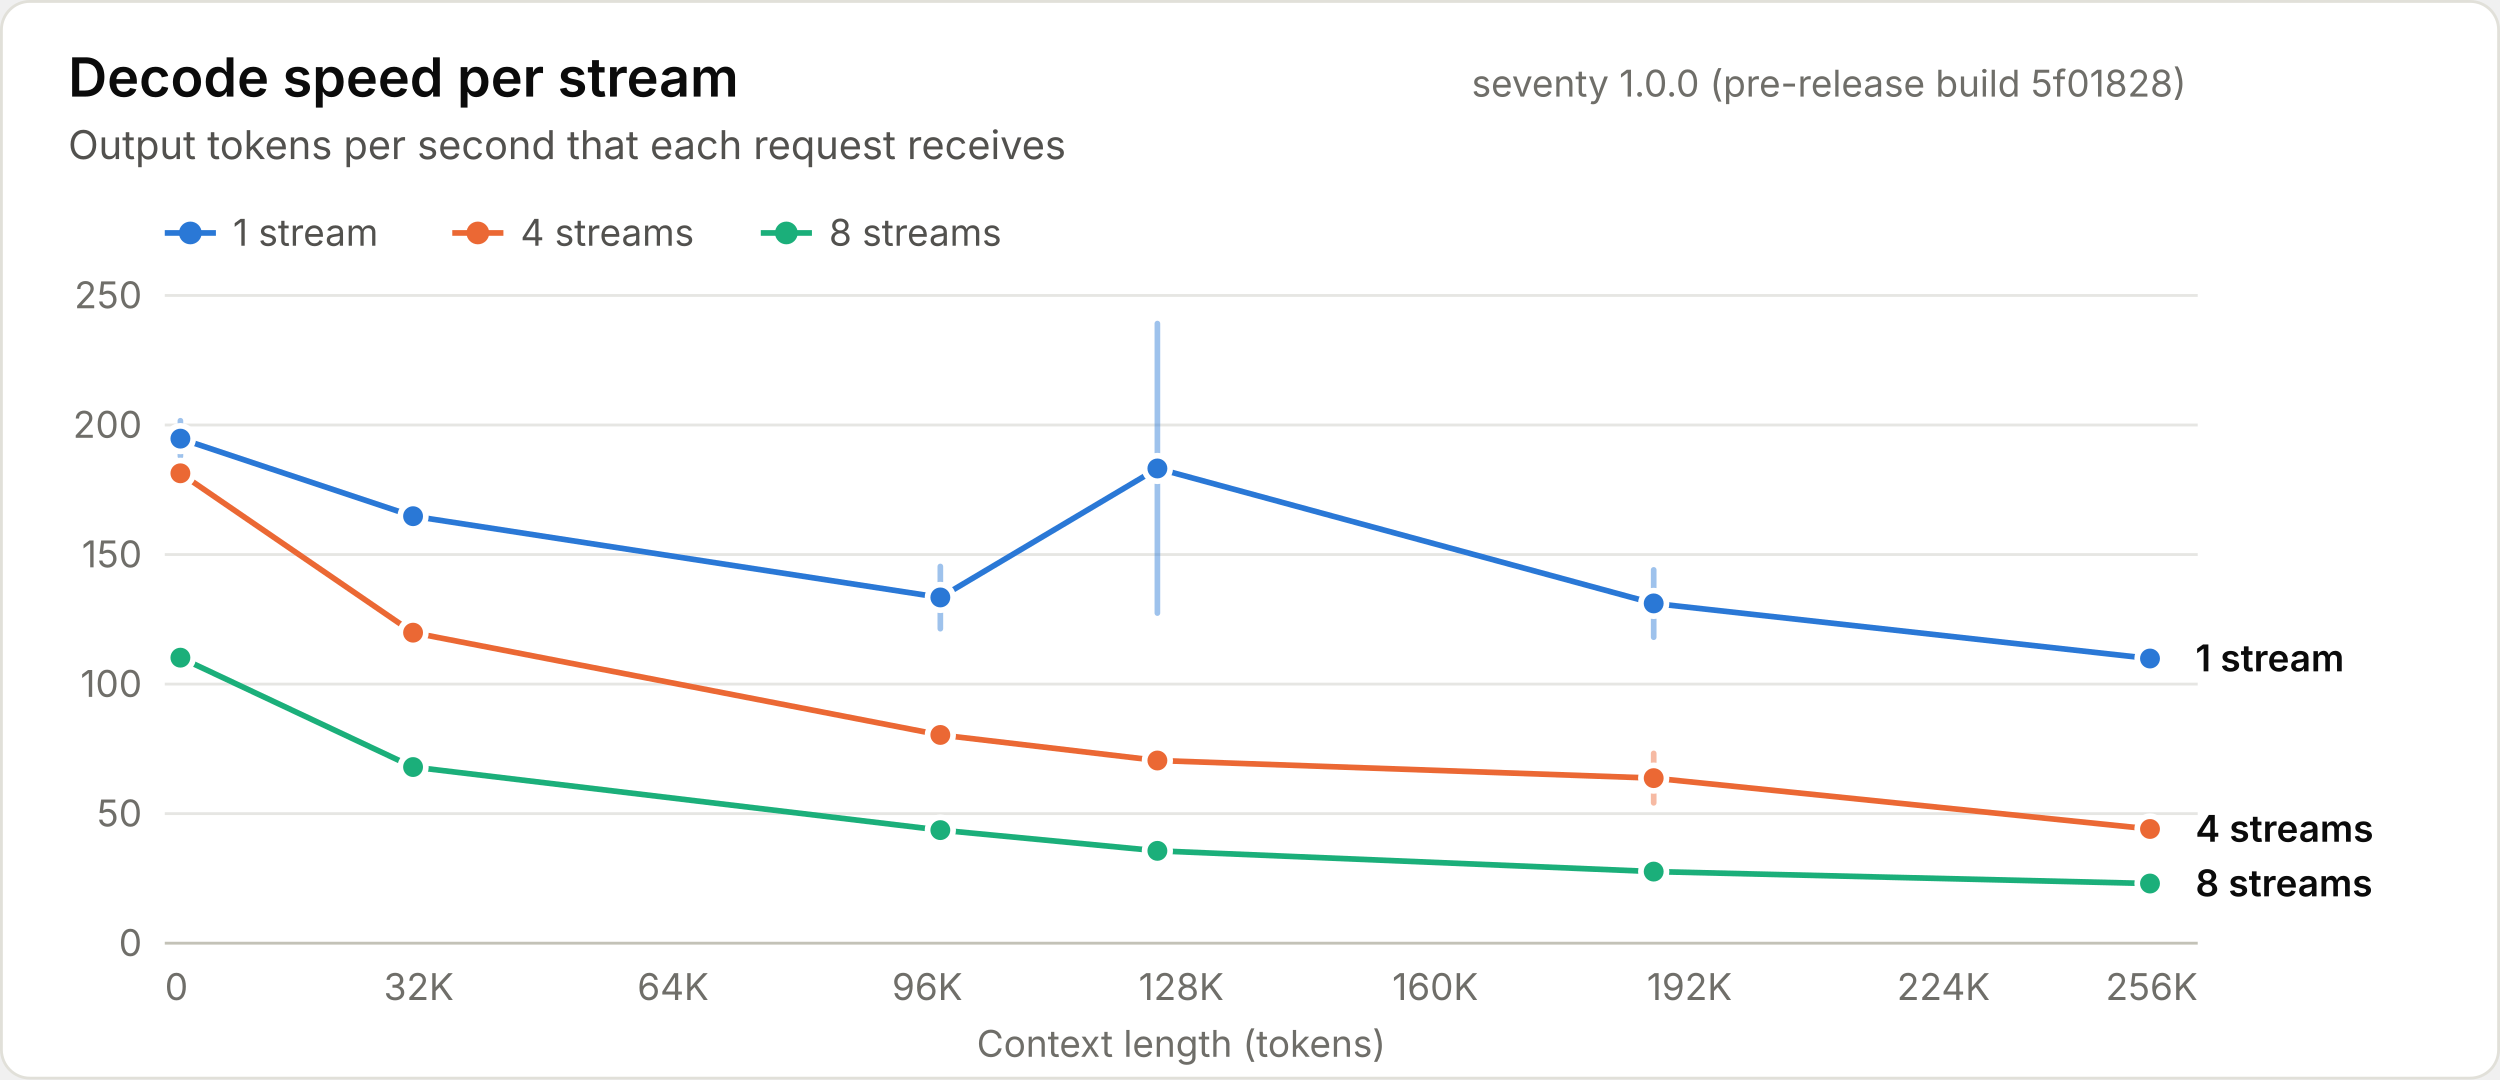
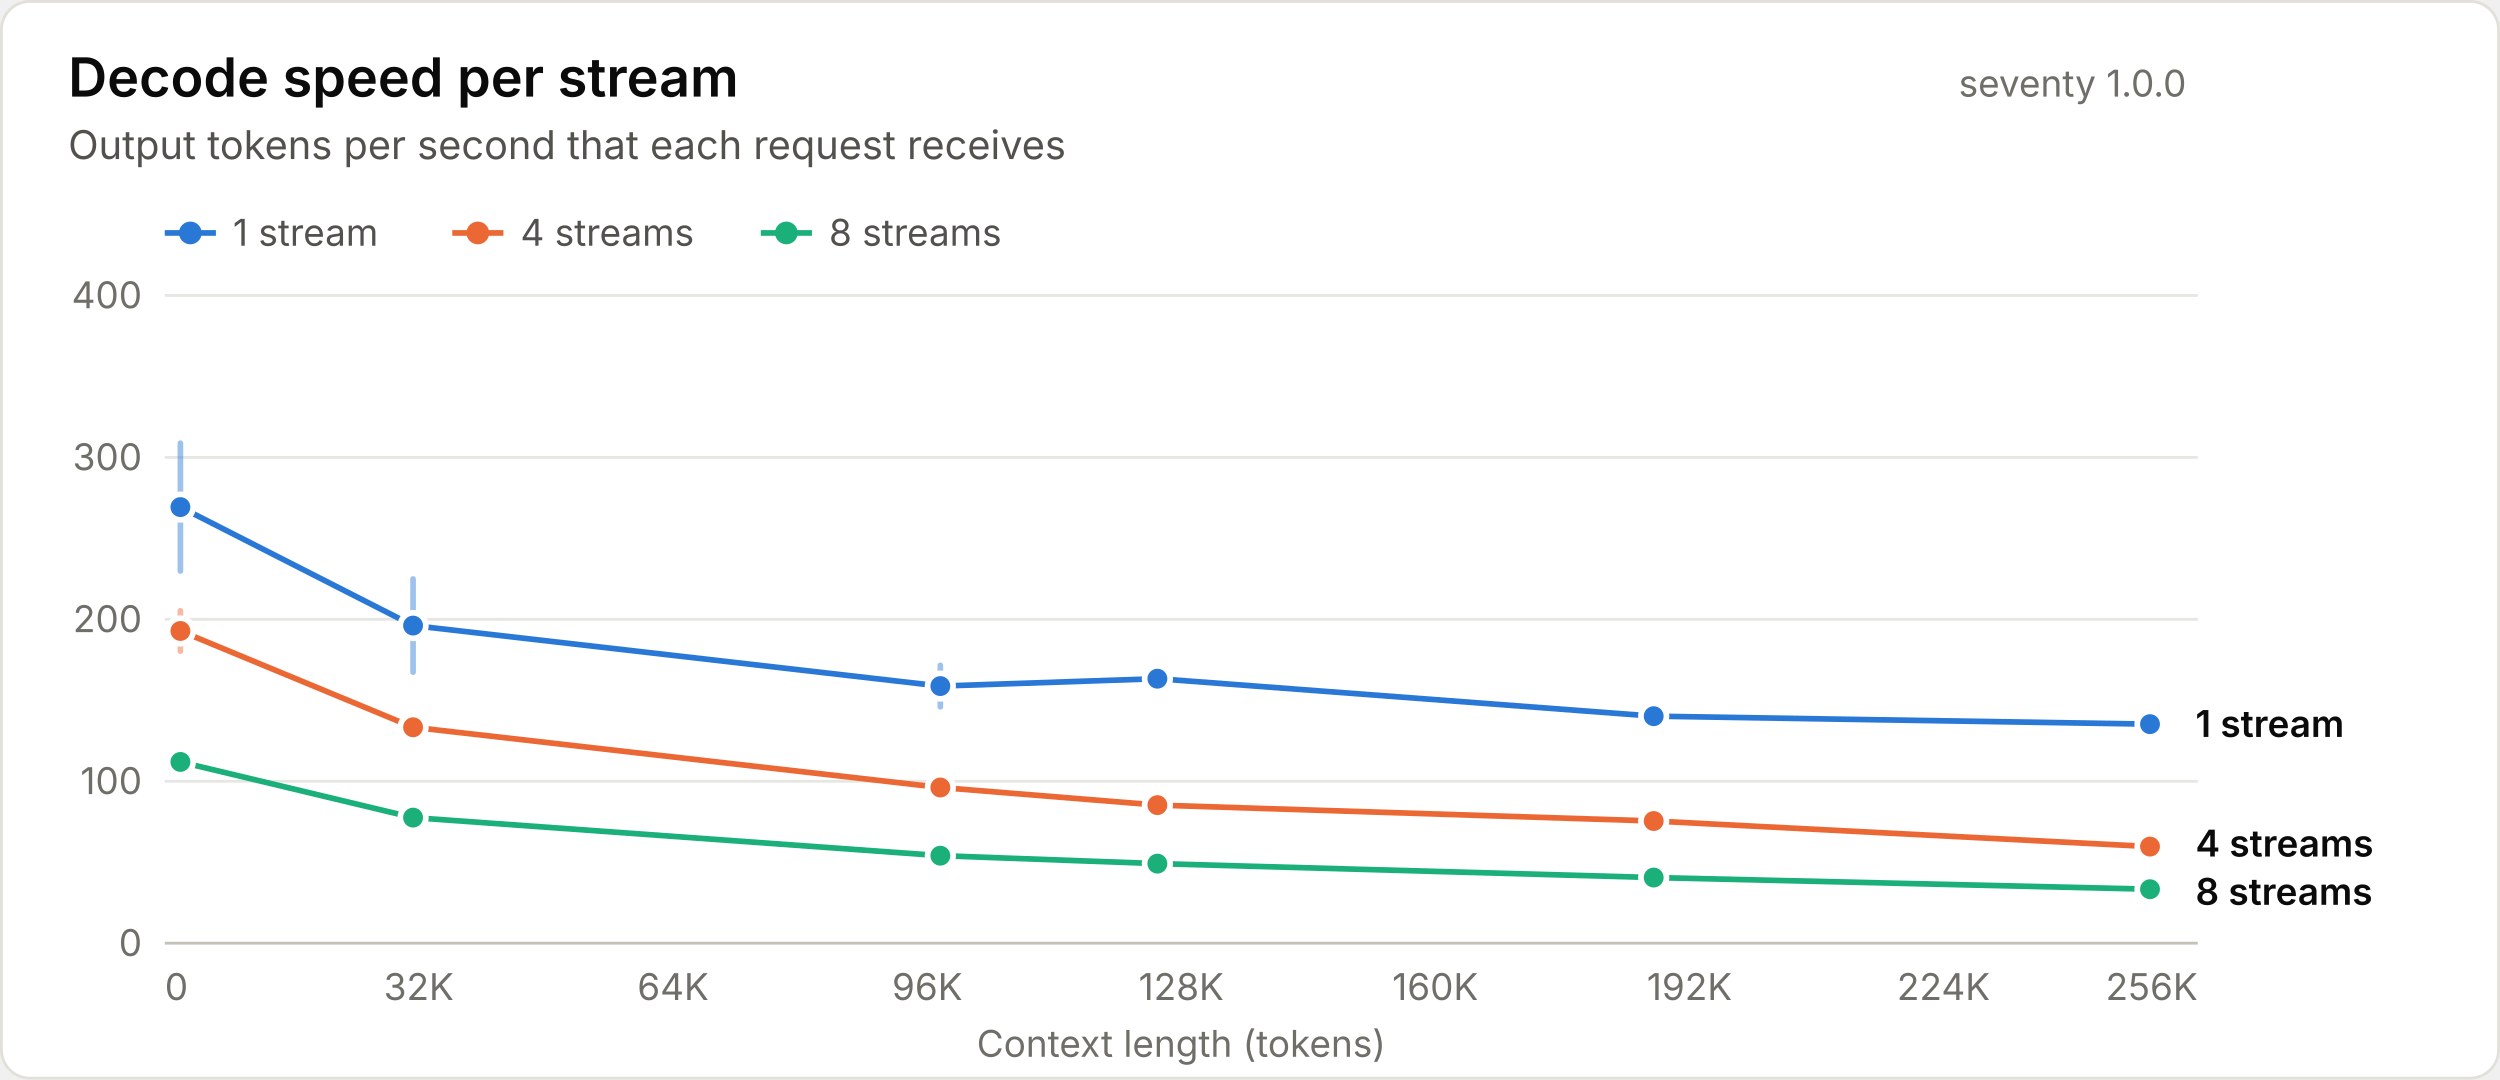
<svg xmlns="http://www.w3.org/2000/svg" viewBox="0 0 880 380" width="880" height="380" font-family="Inter, system-ui, -apple-system, 'Segoe UI', Helvetica, Arial, sans-serif" role="img" aria-label="Decode speed per stream">
  <rect x="0.5" y="0.5" width="879" height="379" rx="10" fill="#ffffff" stroke="#e1e0d9" />
  <text x="24.0" y="34.0" font-size="19" font-weight="600" fill="#0b0b0b" text-anchor="start">Decode speed per stream</text>
  <text x="24.0" y="56.0" font-size="14" font-weight="400" fill="#52514e" text-anchor="start">Output tokens per second that each request receives</text>
-   <text x="769.6" y="34.0" font-size="13" font-weight="400" fill="#6f6e69" text-anchor="end">seventy 1.0.0 (pre-release build 5f01828)</text>
+   <text x="769.6" y="34.0" font-size="13" font-weight="400" fill="#6f6e69" text-anchor="end">seventy 1.0.0</text>
  <line x1="58" x2="773.6" y1="332.0" y2="332.0" stroke="#c3c2b7" stroke-width="1" />
  <text x="50.0" y="336.5" font-size="13" font-weight="400" fill="#6f6e69" text-anchor="end">0</text>
-   <line x1="58" x2="773.6" y1="286.4" y2="286.4" stroke="#e6e6e3" stroke-width="1" />
-   <text x="50.0" y="290.9" font-size="13" font-weight="400" fill="#6f6e69" text-anchor="end">50</text>
-   <line x1="58" x2="773.6" y1="240.8" y2="240.8" stroke="#e6e6e3" stroke-width="1" />
-   <text x="50.0" y="245.3" font-size="13" font-weight="400" fill="#6f6e69" text-anchor="end">100</text>
-   <line x1="58" x2="773.6" y1="195.2" y2="195.2" stroke="#e6e6e3" stroke-width="1" />
-   <text x="50.0" y="199.7" font-size="13" font-weight="400" fill="#6f6e69" text-anchor="end">150</text>
-   <line x1="58" x2="773.6" y1="149.6" y2="149.6" stroke="#e6e6e3" stroke-width="1" />
-   <text x="50.0" y="154.1" font-size="13" font-weight="400" fill="#6f6e69" text-anchor="end">200</text>
+   <line x1="58" x2="773.6" y1="275.0" y2="275.0" stroke="#e6e6e3" stroke-width="1" />
+   <text x="50.0" y="279.5" font-size="13" font-weight="400" fill="#6f6e69" text-anchor="end">100</text>
+   <line x1="58" x2="773.6" y1="218.0" y2="218.0" stroke="#e6e6e3" stroke-width="1" />
+   <text x="50.0" y="222.5" font-size="13" font-weight="400" fill="#6f6e69" text-anchor="end">200</text>
+   <line x1="58" x2="773.6" y1="161.0" y2="161.0" stroke="#e6e6e3" stroke-width="1" />
+   <text x="50.0" y="165.5" font-size="13" font-weight="400" fill="#6f6e69" text-anchor="end">300</text>
  <line x1="58" x2="773.6" y1="104.0" y2="104.0" stroke="#e6e6e3" stroke-width="1" />
-   <text x="50.0" y="108.5" font-size="13" font-weight="400" fill="#6f6e69" text-anchor="end">250</text>
+   <text x="50.0" y="108.5" font-size="13" font-weight="400" fill="#6f6e69" text-anchor="end">400</text>
  <text x="58.0" y="352.0" font-size="13" font-weight="400" fill="#6f6e69" text-anchor="start">0</text>
  <text x="147.4" y="352.0" font-size="13" font-weight="400" fill="#6f6e69" text-anchor="middle">32K</text>
  <text x="236.9" y="352.0" font-size="13" font-weight="400" fill="#6f6e69" text-anchor="middle">64K</text>
  <text x="326.4" y="352.0" font-size="13" font-weight="400" fill="#6f6e69" text-anchor="middle">96K</text>
  <text x="415.8" y="352.0" font-size="13" font-weight="400" fill="#6f6e69" text-anchor="middle">128K</text>
  <text x="505.2" y="352.0" font-size="13" font-weight="400" fill="#6f6e69" text-anchor="middle">160K</text>
  <text x="594.7" y="352.0" font-size="13" font-weight="400" fill="#6f6e69" text-anchor="middle">192K</text>
  <text x="684.1" y="352.0" font-size="13" font-weight="400" fill="#6f6e69" text-anchor="middle">224K</text>
  <text x="773.6" y="352.0" font-size="13" font-weight="400" fill="#6f6e69" text-anchor="end">256K</text>
  <text x="415.8" y="372.0" font-size="13" font-weight="400" fill="#6f6e69" text-anchor="middle">Context length (tokens)</text>
-   <polyline points="63.5,154.4 145.4,181.7 331.0,210.3 407.4,164.9 582.1,212.4 756.8,231.8" fill="none" stroke="#2a78d6" stroke-width="2" stroke-linejoin="round" stroke-linecap="round" />
-   <line x1="63.5" x2="63.5" y1="160.6" y2="148.1" stroke="#2a78d6" stroke-opacity="0.45" stroke-width="2" stroke-linecap="round" />
-   <circle cx="63.5" cy="154.4" r="4.5" fill="#2a78d6" stroke="#ffffff" stroke-width="2" />
-   <circle cx="145.4" cy="181.7" r="4.5" fill="#2a78d6" stroke="#ffffff" stroke-width="2" />
-   <line x1="331.0" x2="331.0" y1="221.3" y2="199.4" stroke="#2a78d6" stroke-opacity="0.45" stroke-width="2" stroke-linecap="round" />
-   <circle cx="331.0" cy="210.3" r="4.5" fill="#2a78d6" stroke="#ffffff" stroke-width="2" />
-   <line x1="407.4" x2="407.4" y1="215.8" y2="113.9" stroke="#2a78d6" stroke-opacity="0.45" stroke-width="2" stroke-linecap="round" />
-   <circle cx="407.4" cy="164.9" r="4.5" fill="#2a78d6" stroke="#ffffff" stroke-width="2" />
-   <line x1="582.1" x2="582.1" y1="224.3" y2="200.6" stroke="#2a78d6" stroke-opacity="0.45" stroke-width="2" stroke-linecap="round" />
-   <circle cx="582.1" cy="212.4" r="4.5" fill="#2a78d6" stroke="#ffffff" stroke-width="2" />
-   <line x1="756.8" x2="756.8" y1="234.3" y2="229.2" stroke="#2a78d6" stroke-opacity="0.45" stroke-width="2" stroke-linecap="round" />
-   <circle cx="756.8" cy="231.8" r="4.5" fill="#2a78d6" stroke="#ffffff" stroke-width="2" />
-   <polyline points="63.5,166.6 145.4,222.7 331.0,258.7 407.4,267.7 582.1,273.9 756.8,291.8" fill="none" stroke="#eb6834" stroke-width="2" stroke-linejoin="round" stroke-linecap="round" />
-   <line x1="63.5" x2="63.5" y1="170.8" y2="162.3" stroke="#eb6834" stroke-opacity="0.45" stroke-width="2" stroke-linecap="round" />
-   <circle cx="63.5" cy="166.6" r="4.5" fill="#eb6834" stroke="#ffffff" stroke-width="2" />
-   <line x1="145.4" x2="145.4" y1="226.8" y2="218.5" stroke="#eb6834" stroke-opacity="0.45" stroke-width="2" stroke-linecap="round" />
-   <circle cx="145.4" cy="222.7" r="4.5" fill="#eb6834" stroke="#ffffff" stroke-width="2" />
-   <line x1="331.0" x2="331.0" y1="260.9" y2="256.5" stroke="#eb6834" stroke-opacity="0.45" stroke-width="2" stroke-linecap="round" />
-   <circle cx="331.0" cy="258.7" r="4.5" fill="#eb6834" stroke="#ffffff" stroke-width="2" />
-   <line x1="407.4" x2="407.4" y1="269.5" y2="265.9" stroke="#eb6834" stroke-opacity="0.45" stroke-width="2" stroke-linecap="round" />
-   <circle cx="407.4" cy="267.7" r="4.5" fill="#eb6834" stroke="#ffffff" stroke-width="2" />
-   <line x1="582.1" x2="582.1" y1="282.6" y2="265.2" stroke="#eb6834" stroke-opacity="0.45" stroke-width="2" stroke-linecap="round" />
-   <circle cx="582.1" cy="273.9" r="4.5" fill="#eb6834" stroke="#ffffff" stroke-width="2" />
-   <line x1="756.8" x2="756.8" y1="292.5" y2="291.1" stroke="#eb6834" stroke-opacity="0.45" stroke-width="2" stroke-linecap="round" />
-   <circle cx="756.8" cy="291.8" r="4.5" fill="#eb6834" stroke="#ffffff" stroke-width="2" />
-   <polyline points="63.5,231.5 145.4,270.0 331.0,292.2 407.4,299.5 582.1,306.8 756.8,311.0" fill="none" stroke="#1baf7a" stroke-width="2" stroke-linejoin="round" stroke-linecap="round" />
-   <line x1="63.5" x2="63.5" y1="234.1" y2="228.9" stroke="#1baf7a" stroke-opacity="0.45" stroke-width="2" stroke-linecap="round" />
-   <circle cx="63.5" cy="231.5" r="4.5" fill="#1baf7a" stroke="#ffffff" stroke-width="2" />
-   <circle cx="145.4" cy="270.0" r="4.5" fill="#1baf7a" stroke="#ffffff" stroke-width="2" />
-   <circle cx="331.0" cy="292.2" r="4.5" fill="#1baf7a" stroke="#ffffff" stroke-width="2" />
-   <line x1="407.4" x2="407.4" y1="300.3" y2="298.7" stroke="#1baf7a" stroke-opacity="0.45" stroke-width="2" stroke-linecap="round" />
-   <circle cx="407.4" cy="299.5" r="4.5" fill="#1baf7a" stroke="#ffffff" stroke-width="2" />
-   <circle cx="582.1" cy="306.8" r="4.5" fill="#1baf7a" stroke="#ffffff" stroke-width="2" />
-   <circle cx="756.8" cy="311.0" r="4.5" fill="#1baf7a" stroke="#ffffff" stroke-width="2" />
-   <text x="772.8" y="236.3" font-size="13" font-weight="600" fill="#0b0b0b" text-anchor="start" paint-order="stroke" stroke="#ffffff" stroke-width="4" stroke-linejoin="round">1 stream</text>
-   <text x="772.8" y="296.3" font-size="13" font-weight="600" fill="#0b0b0b" text-anchor="start" paint-order="stroke" stroke="#ffffff" stroke-width="4" stroke-linejoin="round">4 streams</text>
-   <text x="772.8" y="315.5" font-size="13" font-weight="600" fill="#0b0b0b" text-anchor="start" paint-order="stroke" stroke="#ffffff" stroke-width="4" stroke-linejoin="round">8 streams</text>
+   <polyline points="63.5,178.5 145.4,220.2 331.0,241.5 407.4,238.9 582.1,252.1 756.8,254.9" fill="none" stroke="#2a78d6" stroke-width="2" stroke-linejoin="round" stroke-linecap="round" />
+   <line x1="63.5" x2="63.5" y1="201.0" y2="156.0" stroke="#2a78d6" stroke-opacity="0.45" stroke-width="2" stroke-linecap="round" />
+   <circle cx="63.5" cy="178.5" r="4.5" fill="#2a78d6" stroke="#ffffff" stroke-width="2" />
+   <line x1="145.4" x2="145.4" y1="236.6" y2="203.8" stroke="#2a78d6" stroke-opacity="0.45" stroke-width="2" stroke-linecap="round" />
+   <circle cx="145.4" cy="220.2" r="4.5" fill="#2a78d6" stroke="#ffffff" stroke-width="2" />
+   <line x1="331.0" x2="331.0" y1="248.8" y2="234.2" stroke="#2a78d6" stroke-opacity="0.45" stroke-width="2" stroke-linecap="round" />
+   <circle cx="331.0" cy="241.5" r="4.5" fill="#2a78d6" stroke="#ffffff" stroke-width="2" />
+   <line x1="407.4" x2="407.4" y1="242.7" y2="235.0" stroke="#2a78d6" stroke-opacity="0.45" stroke-width="2" stroke-linecap="round" />
+   <circle cx="407.4" cy="238.9" r="4.5" fill="#2a78d6" stroke="#ffffff" stroke-width="2" />
+   <line x1="582.1" x2="582.1" y1="255.4" y2="248.7" stroke="#2a78d6" stroke-opacity="0.45" stroke-width="2" stroke-linecap="round" />
+   <circle cx="582.1" cy="252.1" r="4.5" fill="#2a78d6" stroke="#ffffff" stroke-width="2" />
+   <line x1="756.8" x2="756.8" y1="256.8" y2="253.1" stroke="#2a78d6" stroke-opacity="0.45" stroke-width="2" stroke-linecap="round" />
+   <circle cx="756.8" cy="254.9" r="4.5" fill="#2a78d6" stroke="#ffffff" stroke-width="2" />
+   <polyline points="63.5,222.1 145.4,256.0 331.0,277.2 407.4,283.4 582.1,289.0 756.8,298.0" fill="none" stroke="#eb6834" stroke-width="2" stroke-linejoin="round" stroke-linecap="round" />
+   <line x1="63.5" x2="63.5" y1="229.2" y2="215.0" stroke="#eb6834" stroke-opacity="0.45" stroke-width="2" stroke-linecap="round" />
+   <circle cx="63.5" cy="222.1" r="4.5" fill="#eb6834" stroke="#ffffff" stroke-width="2" />
+   <circle cx="145.4" cy="256.0" r="4.5" fill="#eb6834" stroke="#ffffff" stroke-width="2" />
+   <line x1="331.0" x2="331.0" y1="279.0" y2="275.4" stroke="#eb6834" stroke-opacity="0.45" stroke-width="2" stroke-linecap="round" />
+   <circle cx="331.0" cy="277.2" r="4.5" fill="#eb6834" stroke="#ffffff" stroke-width="2" />
+   <line x1="407.4" x2="407.4" y1="284.6" y2="282.2" stroke="#eb6834" stroke-opacity="0.45" stroke-width="2" stroke-linecap="round" />
+   <circle cx="407.4" cy="283.4" r="4.5" fill="#eb6834" stroke="#ffffff" stroke-width="2" />
+   <circle cx="582.1" cy="289.0" r="4.5" fill="#eb6834" stroke="#ffffff" stroke-width="2" />
+   <line x1="756.8" x2="756.8" y1="299.0" y2="296.9" stroke="#eb6834" stroke-opacity="0.45" stroke-width="2" stroke-linecap="round" />
+   <circle cx="756.8" cy="298.0" r="4.5" fill="#eb6834" stroke="#ffffff" stroke-width="2" />
+   <polyline points="63.5,268.2 145.4,287.8 331.0,301.2 407.4,304.0 582.1,308.9 756.8,313.0" fill="none" stroke="#1baf7a" stroke-width="2" stroke-linejoin="round" stroke-linecap="round" />
+   <line x1="63.5" x2="63.5" y1="272.4" y2="263.9" stroke="#1baf7a" stroke-opacity="0.45" stroke-width="2" stroke-linecap="round" />
+   <circle cx="63.5" cy="268.2" r="4.5" fill="#1baf7a" stroke="#ffffff" stroke-width="2" />
+   <circle cx="145.4" cy="287.8" r="4.5" fill="#1baf7a" stroke="#ffffff" stroke-width="2" />
+   <circle cx="331.0" cy="301.2" r="4.5" fill="#1baf7a" stroke="#ffffff" stroke-width="2" />
+   <circle cx="407.4" cy="304.0" r="4.5" fill="#1baf7a" stroke="#ffffff" stroke-width="2" />
+   <circle cx="582.1" cy="308.9" r="4.5" fill="#1baf7a" stroke="#ffffff" stroke-width="2" />
+   <circle cx="756.8" cy="313.0" r="4.5" fill="#1baf7a" stroke="#ffffff" stroke-width="2" />
+   <text x="772.8" y="259.4" font-size="13" font-weight="600" fill="#0b0b0b" text-anchor="start" paint-order="stroke" stroke="#ffffff" stroke-width="4" stroke-linejoin="round">1 stream</text>
+   <text x="772.8" y="301.5" font-size="13" font-weight="600" fill="#0b0b0b" text-anchor="start" paint-order="stroke" stroke="#ffffff" stroke-width="4" stroke-linejoin="round">4 streams</text>
+   <text x="772.8" y="318.5" font-size="13" font-weight="600" fill="#0b0b0b" text-anchor="start" paint-order="stroke" stroke="#ffffff" stroke-width="4" stroke-linejoin="round">8 streams</text>
  <line x1="58" x2="76" y1="82" y2="82" stroke="#2a78d6" stroke-width="2" />
  <circle cx="67" cy="82" r="4" fill="#2a78d6" />
  <text x="82.0" y="86.5" font-size="13" font-weight="400" fill="#52514e" text-anchor="start">1 stream</text>
  <line x1="159.2" x2="177.2" y1="82" y2="82" stroke="#eb6834" stroke-width="2" />
  <circle cx="168.2" cy="82" r="4" fill="#eb6834" />
  <text x="183.2" y="86.5" font-size="13" font-weight="400" fill="#52514e" text-anchor="start">4 streams</text>
  <line x1="267.8" x2="285.8" y1="82" y2="82" stroke="#1baf7a" stroke-width="2" />
  <circle cx="276.8" cy="82" r="4" fill="#1baf7a" />
  <text x="291.8" y="86.5" font-size="13" font-weight="400" fill="#52514e" text-anchor="start">8 streams</text>
</svg>
